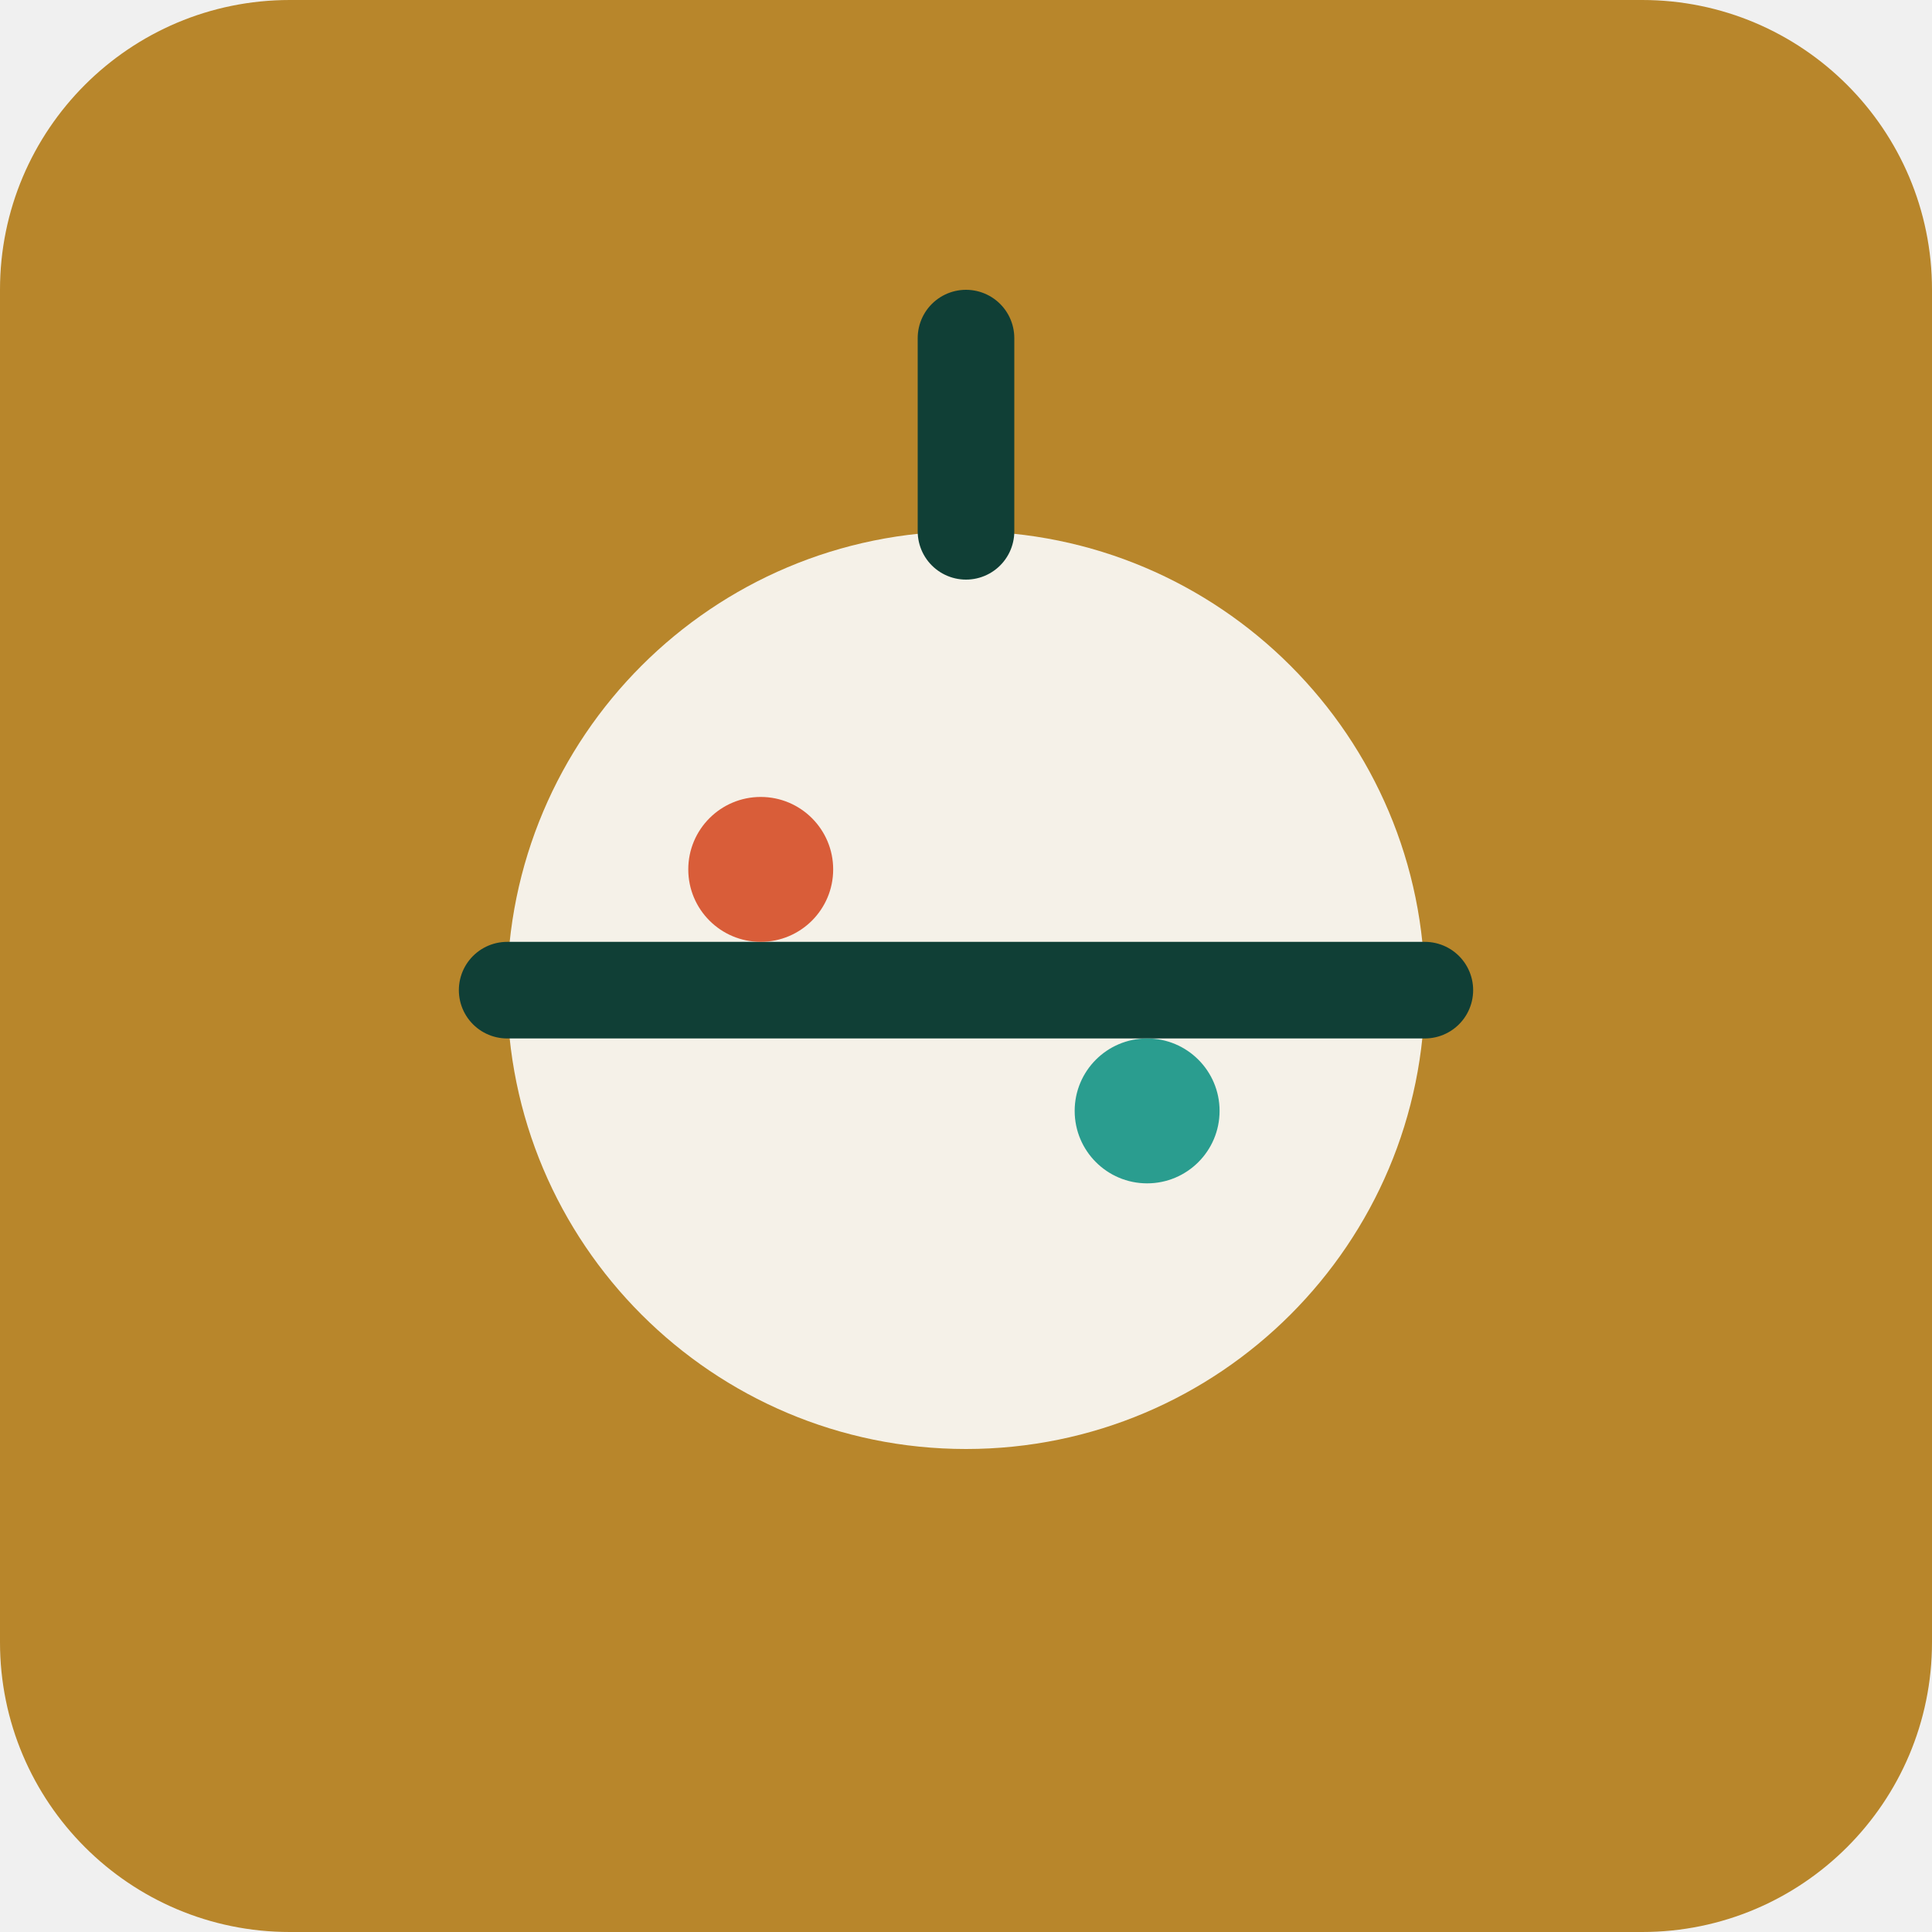
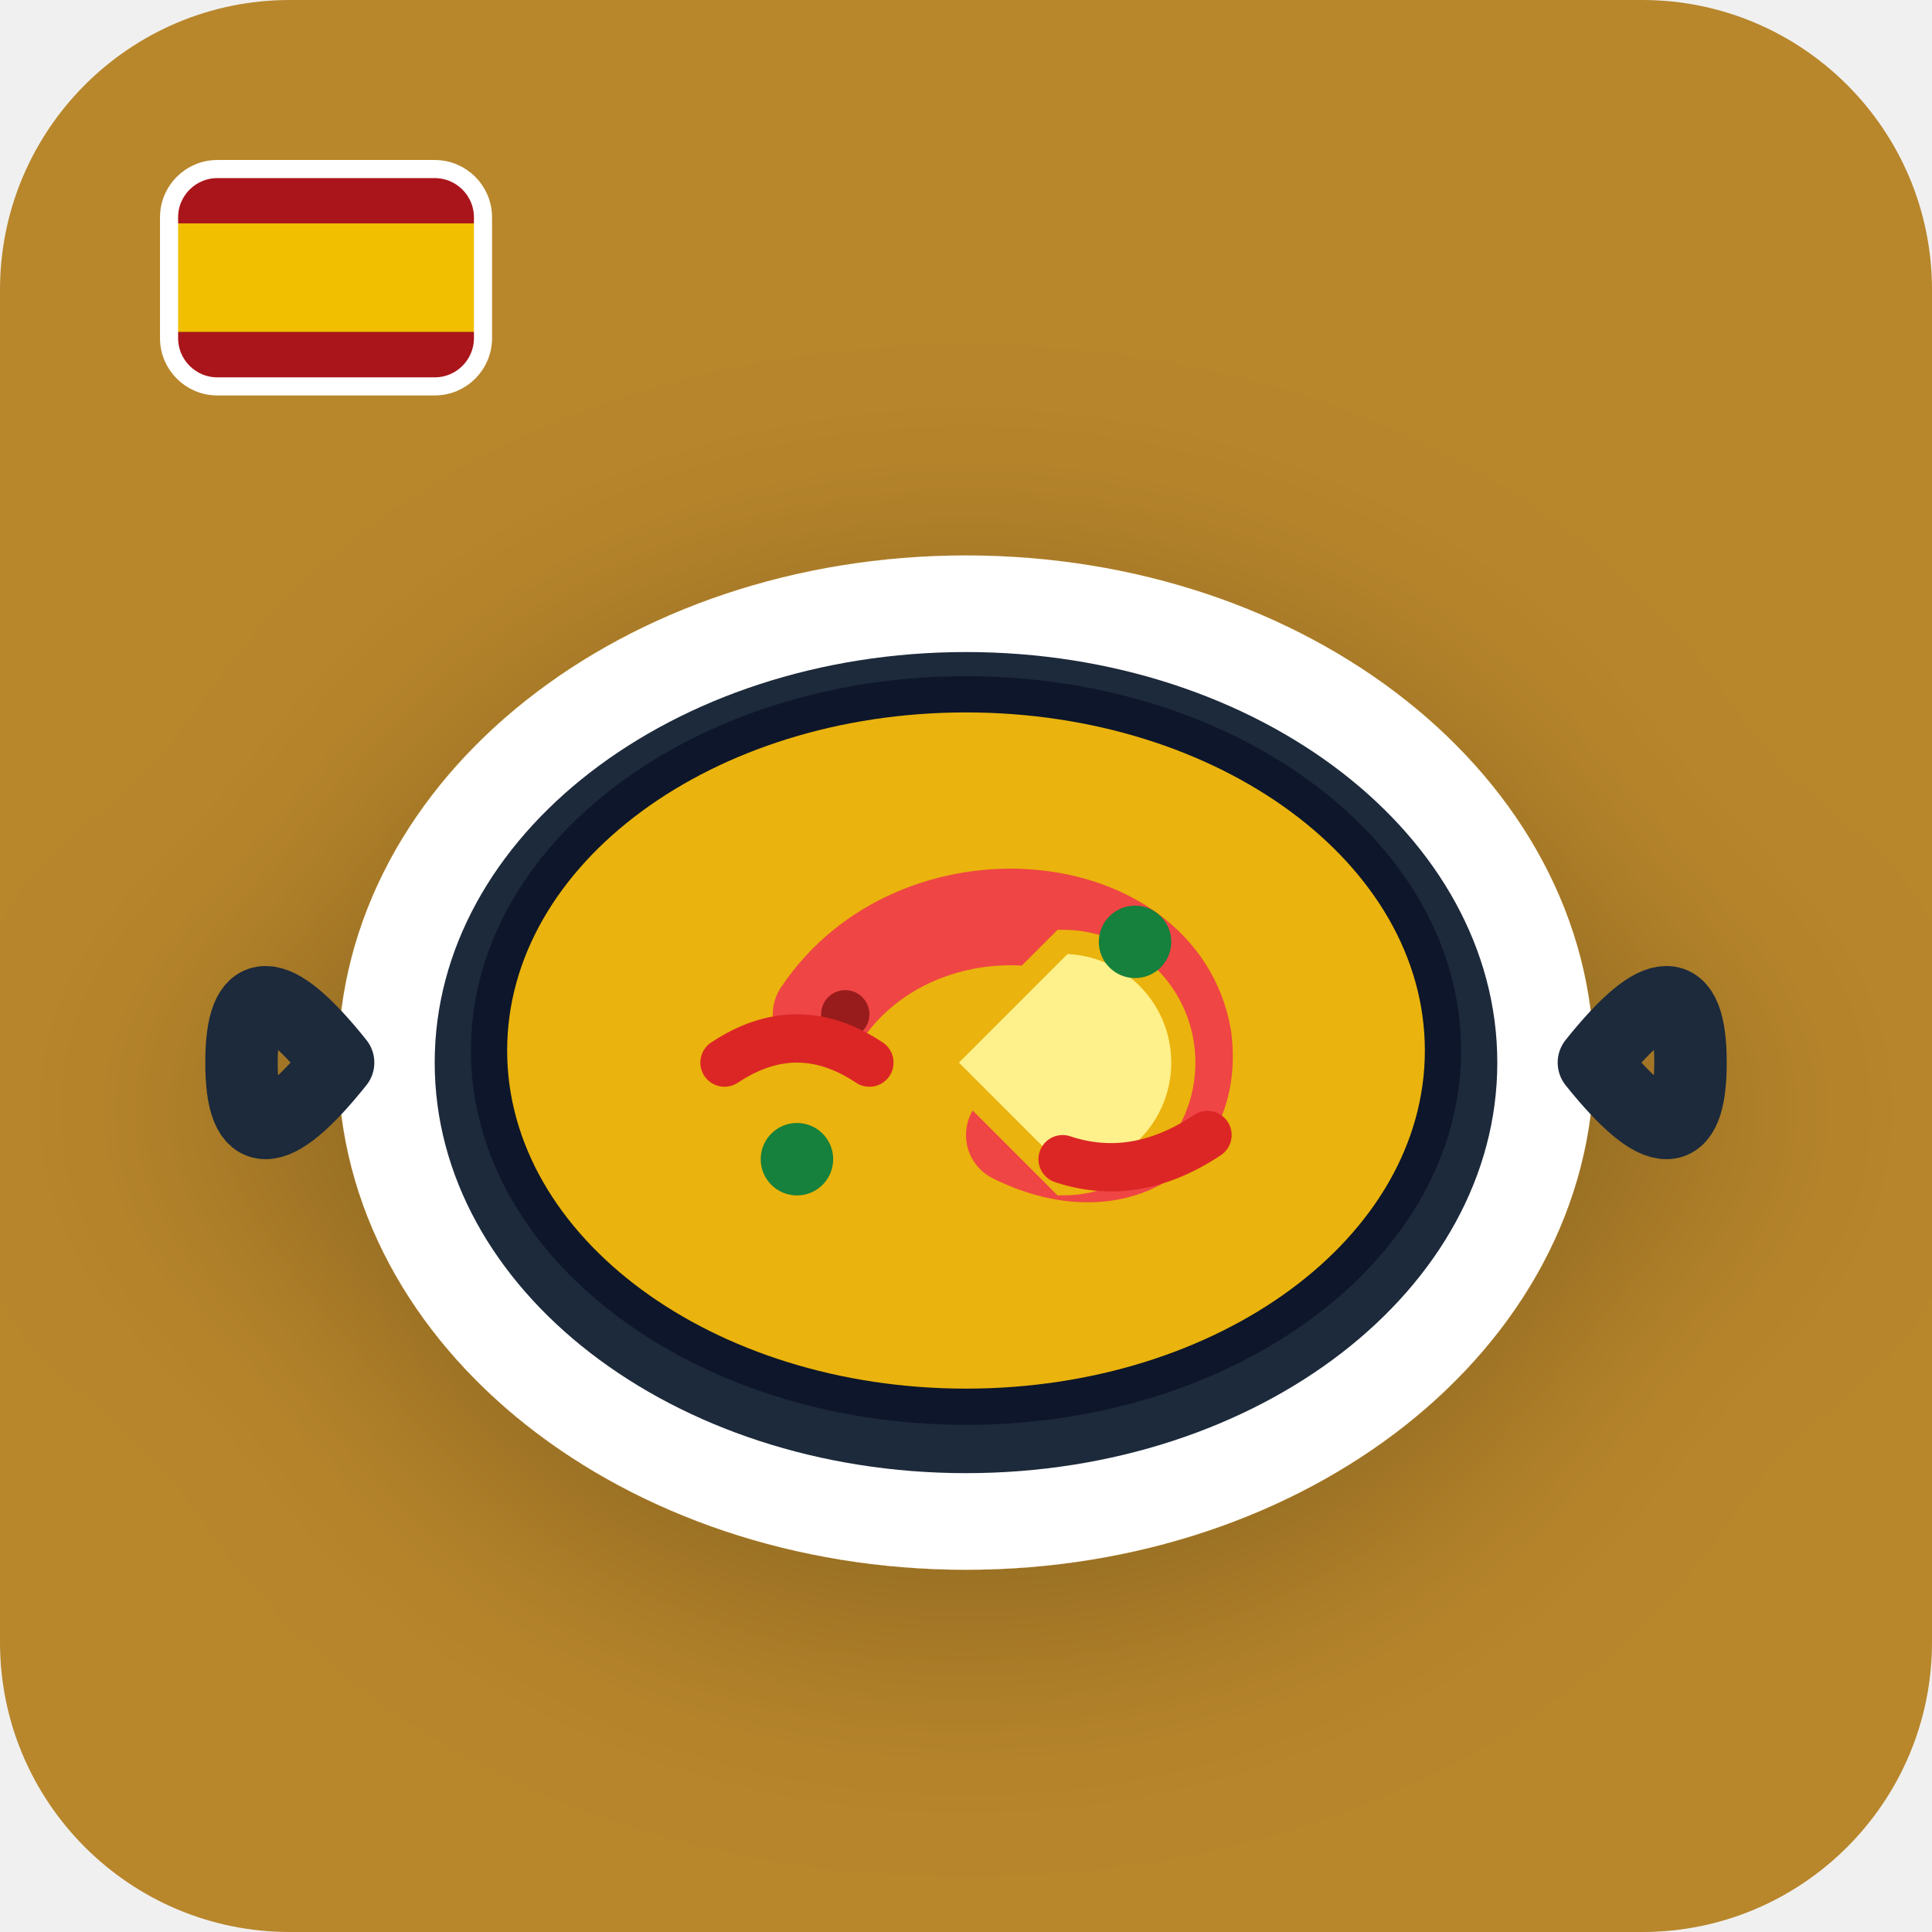
<svg xmlns="http://www.w3.org/2000/svg" viewBox="0 0 160 160" role="img" data-cuisine="espanola">
+   <defs>
+     <clipPath id="flag-clip-es">
+       <rect width="26" height="18" rx="4" />
+     </clipPath>
+   </defs>
  <rect width="160" height="160" rx="24" fill="#B8862B" />
-   <circle cx="80" cy="82" r="38" fill="#F5F1E8" />
-   <path d="M42 82h76M80 44v-16" stroke="#103F36" stroke-width="8" stroke-linecap="round" />
-   <circle cx="63" cy="72" r="6" fill="#D95D39" />
-   <circle cx="95" cy="92" r="6" fill="#2A9D8F" />
+   <g filter="drop-shadow(0 4px 10px rgba(0,0,0,0.25))">
+     <ellipse cx="80" cy="88" rx="48" ry="38" fill="#FFFFFF" stroke="#FFFFFF" stroke-width="8" />
+     <path d="M28 88 Q20 78 20 88 Q20 98 28 88 M132 88 Q140 78 140 88 Q140 98 132 88" fill="none" stroke="#1E293B" stroke-width="6" stroke-linecap="round" />
+     <ellipse cx="80" cy="88" rx="44" ry="34" fill="#1E293B" />
+     <ellipse cx="80" cy="87" rx="41" ry="31" fill="#0F172A" />
+     <ellipse cx="80" cy="87" rx="38" ry="28" fill="#EAB308" />
+     <path d="M68 84 C76 72 96 74 98 86 C99 94 92 98 84 94" fill="none" stroke="#EF4444" stroke-width="8" stroke-linecap="round" />
+     <circle cx="70" cy="84" r="2" fill="#991B1B" />
+     <path d="M78 88 L88 78 A10 10 0 0 1 88 98 Z" fill="#FEF08A" stroke="#EAB308" stroke-width="2" />
+     <path d="M60 88 Q66 84 72 88" stroke="#DC2626" stroke-width="4" stroke-linecap="round" fill="none" />
+     <path d="M88 96 Q94 98 100 94" stroke="#DC2626" stroke-width="4" stroke-linecap="round" fill="none" />
+     <circle cx="66" cy="96" r="3" fill="#15803D" />
+     <circle cx="94" cy="78" r="3" fill="#15803D" />
+   </g>
+   <g class="flag-badge" transform="translate(14,14)">
+     <rect width="26" height="18" rx="4" fill="#0F172A" opacity="0.6" />
+     <g clip-path="url(#flag-clip-es)">
+       <rect width="26" height="4.5" fill="#AA151B" />
+       <rect y="4.5" width="26" height="9" fill="#F1BF00" />
+       <rect y="13.5" width="26" height="4.5" fill="#AA151B" />
+     </g>
+     <rect width="26" height="18" rx="4" fill="none" stroke="#FFFFFF" stroke-width="1.5" />
+   </g>
</svg>
